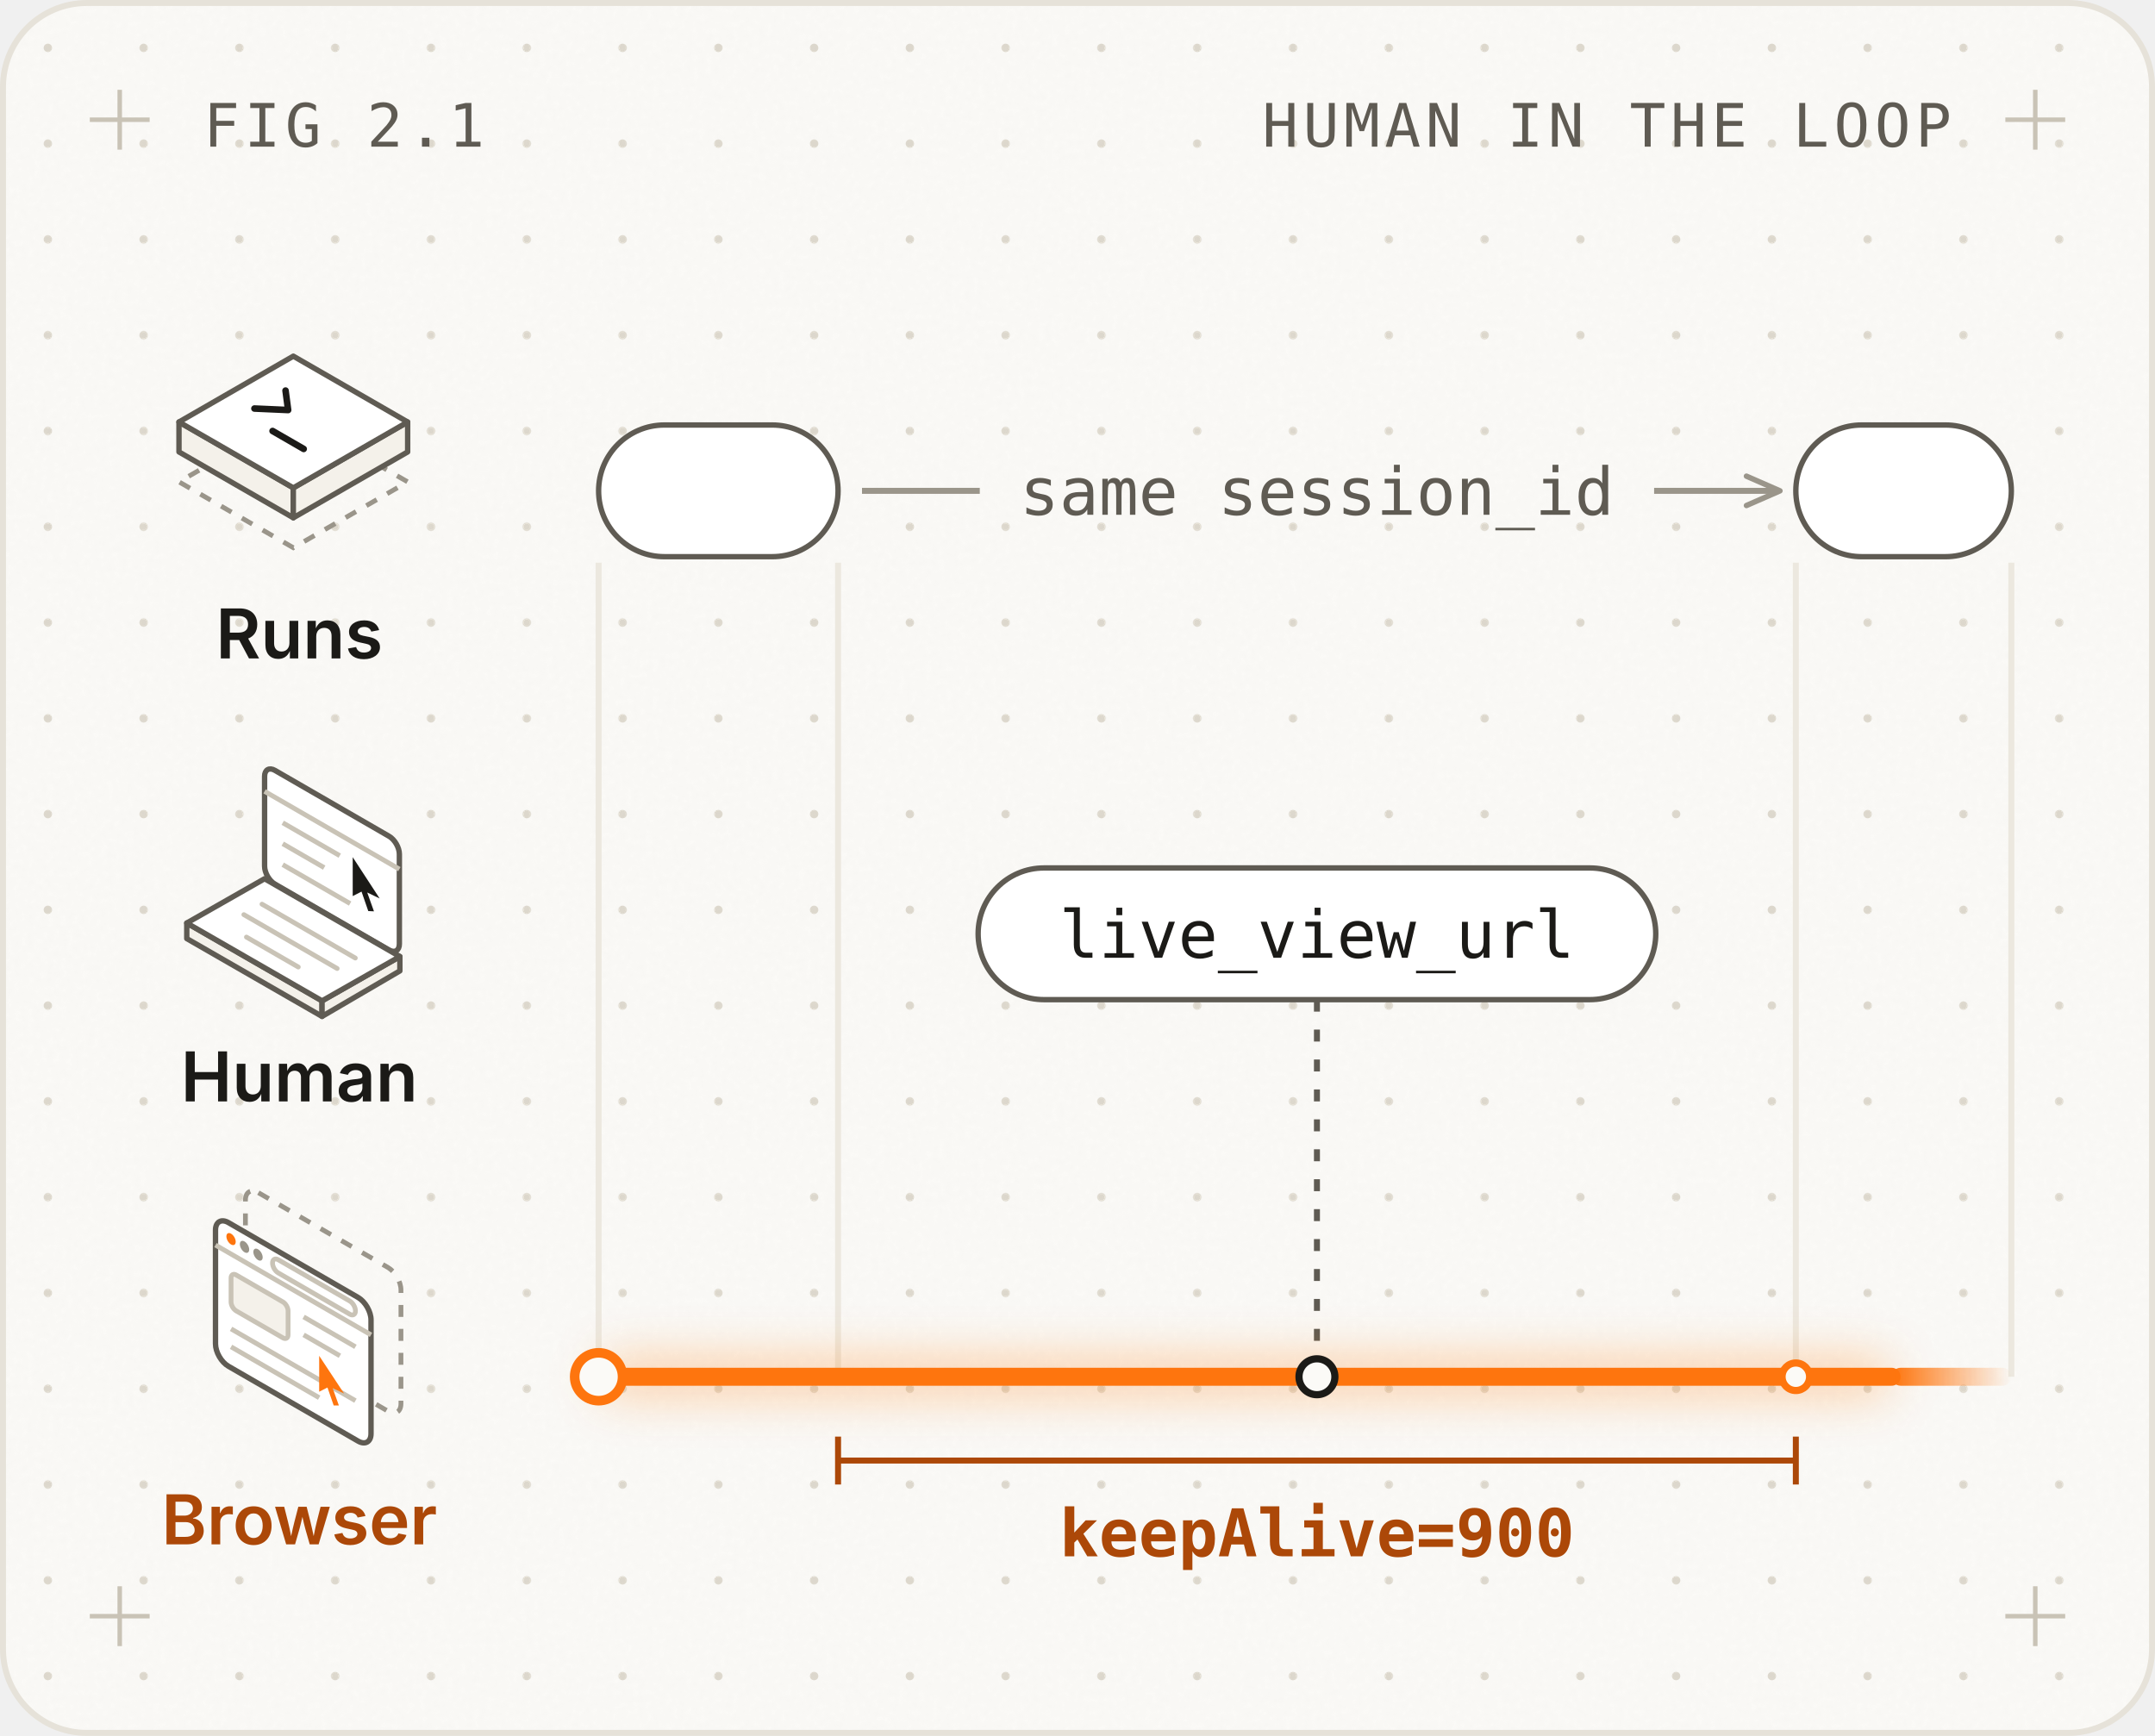
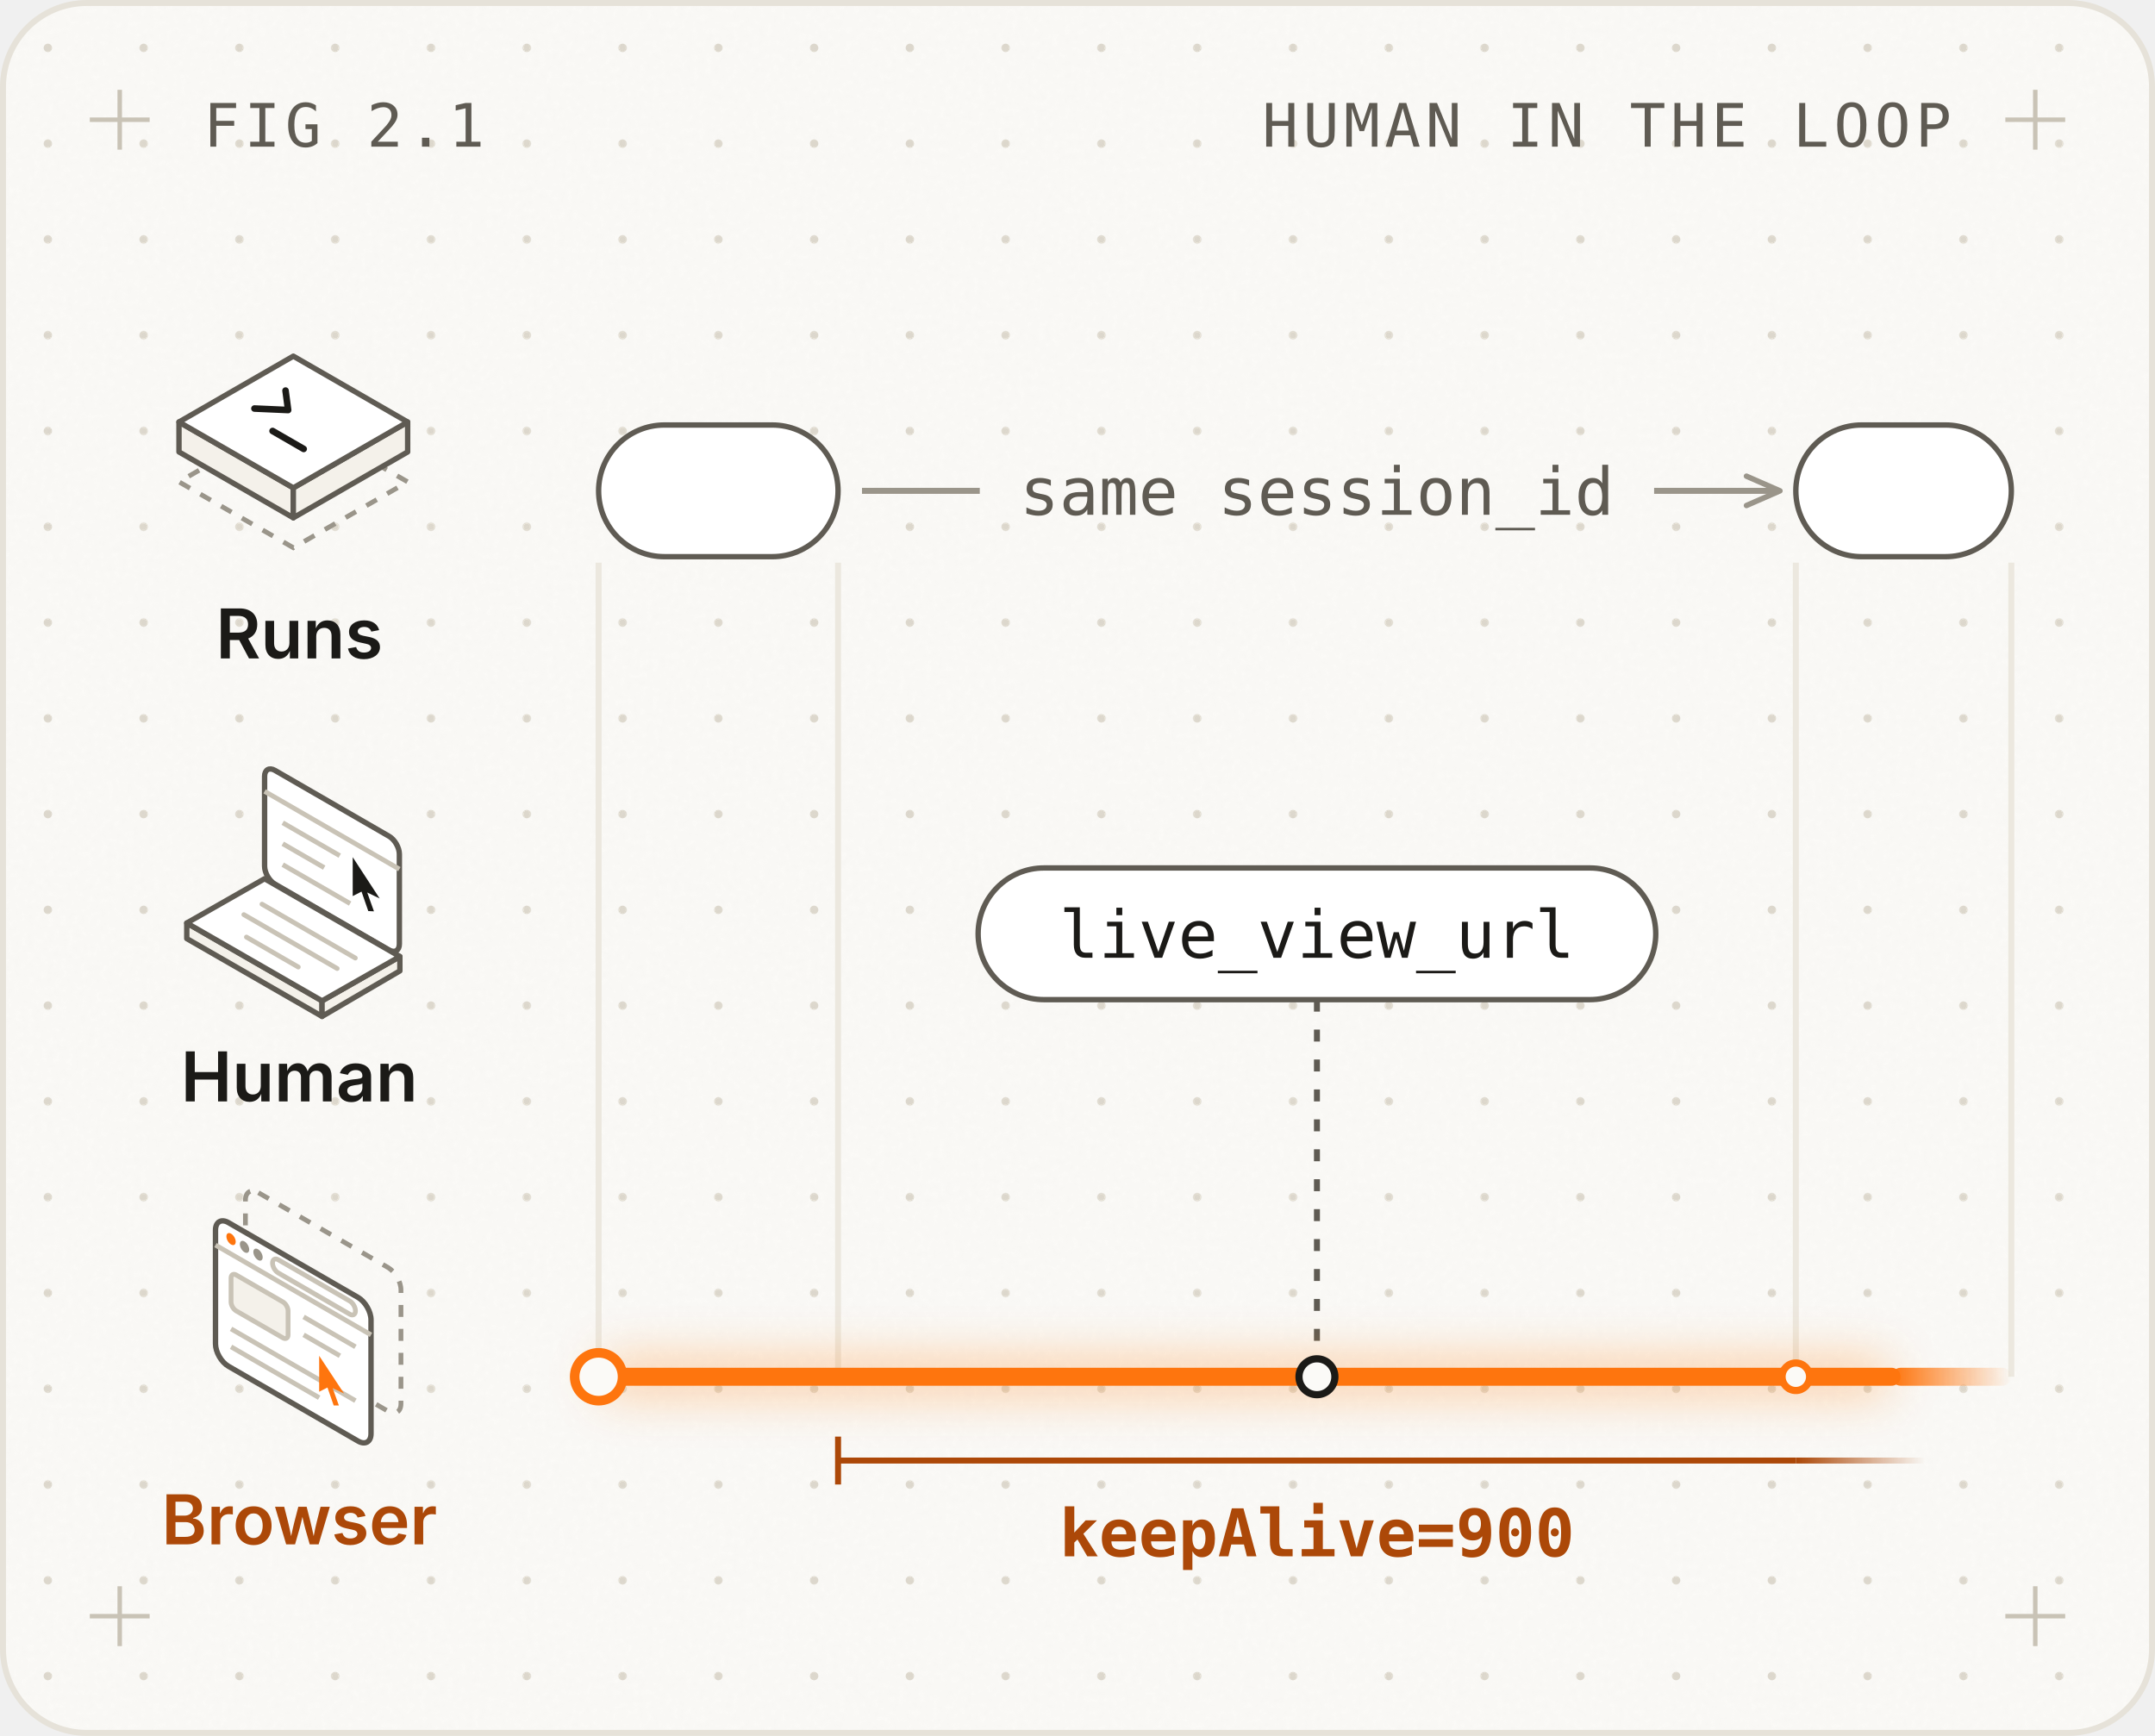
<svg xmlns="http://www.w3.org/2000/svg" viewBox="0 0 360 290" width="360" height="290" role="img" aria-labelledby="t d" fill="none">
  <style>.s{font-family:Geist, Inter, -apple-system, BlinkMacSystemFont, 'Segoe UI', Helvetica, Arial, sans-serif}.m{font-family:'Geist Mono', ui-monospace, SFMono-Regular, Menlo, monospace}text{font-kerning:normal}@keyframes cur{0%,100%{transform:translate(0,0)}35%{transform:translate(-6px,-4px)}70%{transform:translate(-11px,1px)}}@media (prefers-reduced-motion:no-preference){.cur{animation:cur 6s ease-in-out infinite}}</style>
  <defs>
    <pattern id="dots" width="16" height="16" patternUnits="userSpaceOnUse">
      <circle cx="8" cy="8" r="0.7" fill="#DDD8CD" />
    </pattern>
    <filter id="grain" x="0" y="0" width="100%" height="100%">
      <feTurbulence type="fractalNoise" baseFrequency="0.9" numOctaves="2" seed="7" stitchTiles="stitch" />
      <feColorMatrix values="0 0 0 0 0.5  0 0 0 0 0.5  0 0 0 0 0.5  0 0 0 0.05 0" />
    </filter>
    <clipPath id="card">
      <rect x="0.5" y="0.5" width="359" height="289" rx="14" />
    </clipPath>
    <marker id="ah3" viewBox="0 0 10 10" refX="8.5" refY="5" markerWidth="7" markerHeight="7" orient="auto">
      <path d="M1 1.5 L9 5 L1 8.5" stroke="#9A958A" stroke-width="1.3" fill="none" stroke-linecap="round" stroke-linejoin="round" />
    </marker>
    <linearGradient id="fade" x1="0" x2="1">
      <stop offset="0" stop-color="#FE750E" />
      <stop offset="1" stop-color="#FE750E" stop-opacity="0" />
+     </linearGradient>
+     <linearGradient id="fadeo" x1="0" x2="1">
+       <stop offset="0" stop-color="#AC4808" />
+       <stop offset="1" stop-color="#AC4808" stop-opacity="0" />
    </linearGradient>
    <filter id="glow" filterUnits="userSpaceOnUse" x="0" y="0" width="360" height="290">
      <feGaussianBlur stdDeviation="4" />
    </filter>
  </defs>
  <rect x="0.5" y="0.5" width="359" height="289" rx="14" fill="#FBFAF7" />
  <g clip-path="url(#card)">
    <rect width="360" height="290" fill="url(#dots)" />
    <rect width="360" height="290" filter="url(#grain)" />
  </g>
  <rect x="0.5" y="0.5" width="359" height="289" rx="14" fill="none" stroke="#E6E2D9" />
  <path d="M15 20h10M20 15v10" stroke="#C9C3B6" stroke-width="0.75" />
  <path d="M335 20h10M340 15v10" stroke="#C9C3B6" stroke-width="0.75" />
  <path d="M15 270h10M20 265v10" stroke="#C9C3B6" stroke-width="0.75" />
  <path d="M335 270h10M340 265v10" stroke="#C9C3B6" stroke-width="0.75" />
  <text x="34.0" y="24.5" font-size="10" fill="#5F5B53" letter-spacing="0.08em" class="m">FIG 2.1</text>
  <text x="326.0" y="24.5" font-size="10" fill="#5F5B53" text-anchor="end" letter-spacing="0.08em" class="m">HUMAN IN THE LOOP</text>
  <polygon points="49.0,69.5 68.1,80.5 49.0,91.5 29.9,80.5" stroke="#9A958A" stroke-width="0.8" stroke-dasharray="2 2" />
  <polygon points="29.9,70.5 49.0,81.5 49.0,86.5 29.9,75.5" fill="#F4F1EA" stroke="#5F5B53" stroke-width="0.9" stroke-linejoin="round" />
  <polygon points="68.1,70.5 49.0,81.5 49.0,86.5 68.1,75.5" fill="#F4F1EA" stroke="#5F5B53" stroke-width="0.9" stroke-linejoin="round" />
  <polygon points="49.0,59.5 68.1,70.5 49.0,81.5 29.9,70.5" fill="#FFFFFF" stroke="#5F5B53" stroke-width="0.9" stroke-linejoin="round" />
  <g transform="matrix(0.866,0.5,-0.866,0.5,49.0,59.5)">
    <path d="M5 6.5l3.5 3l-3.5 3M10.5 14.5h6" stroke="#1B1A17" stroke-width="1.1" stroke-linecap="round" stroke-linejoin="round" vector-effect="non-scaling-stroke" />
  </g>
  <g transform="matrix(0.866,0.5,0,1,44.2,149.2)">
    <rect x="0" y="-21.5" width="26" height="19" rx="2" fill="#FFFFFF" stroke="#5F5B53" stroke-width="0.9" vector-effect="non-scaling-stroke" />
    <path d="M0 -17.0H26" stroke="#C9C3B6" stroke-width="0.8" vector-effect="non-scaling-stroke" />
    <path d="M3.5 -13.5h11M3.5 -10.0h8M3.5 -6.5h13" stroke="#C9C3B6" stroke-width="0.8" vector-effect="non-scaling-stroke" />
    <g class="cur">
      <path d="M17 -14.5l0 6.5l1.7 -1.6l1.3 2.6l1.1 -.5l-1.3 -2.5l2.4 -.2z" fill="#1B1A17" />
    </g>
  </g>
  <polygon points="31.2,154.2 53.8,167.2 53.8,169.8 31.2,156.8" fill="#F4F1EA" stroke="#5F5B53" stroke-width="0.9" stroke-linejoin="round" />
  <polygon points="66.8,159.8 53.8,167.2 53.8,169.8 66.8,162.2" fill="#F4F1EA" stroke="#5F5B53" stroke-width="0.9" stroke-linejoin="round" />
  <polygon points="44.2,146.8 66.8,159.8 53.8,167.2 31.2,154.2" fill="#FFFFFF" stroke="#5F5B53" stroke-width="0.9" stroke-linejoin="round" />
  <g transform="matrix(0.866,0.5,-0.866,0.5,44.2,146.8)">
    <path d="M4 4.5h18M4 8h18M8 11.5h10" stroke="#C9C3B6" stroke-width="0.8" stroke-linecap="round" vector-effect="non-scaling-stroke" />
  </g>
  <g transform="matrix(0.866,0.5,0,1,41.0,222.0)">
    <rect x="0" y="-24" width="30" height="24" rx="2.5" stroke="#9A958A" stroke-width="0.8" stroke-dasharray="2 2" vector-effect="non-scaling-stroke" />
  </g>
  <g transform="matrix(0.866,0.5,0,1,36.0,227.0)">
    <rect x="0" y="-24" width="30" height="24" rx="2.5" fill="#FFFFFF" stroke="#5F5B53" stroke-width="0.9" vector-effect="non-scaling-stroke" />
    <path d="M0 -19H30" stroke="#C9C3B6" stroke-width="0.8" vector-effect="non-scaling-stroke" />
    <circle cx="3" cy="-21.5" r="0.9" fill="#FE750E" />
    <circle cx="5.6" cy="-21.5" r="0.9" fill="#9A958A" />
    <circle cx="8.2" cy="-21.5" r="0.9" fill="#9A958A" />
    <rect x="11" y="-22.6" width="16" height="2.2" rx="1.1" stroke="#C9C3B6" stroke-width="0.8" vector-effect="non-scaling-stroke" />
    <rect x="3" y="-16" width="11" height="6" rx="1" fill="#F4F1EA" stroke="#C9C3B6" stroke-width="0.8" vector-effect="non-scaling-stroke" />
    <path d="M17 -15.5h10M17 -12.5h7M3 -6.5h24M3 -3.5h17" stroke="#C9C3B6" stroke-width="0.8" vector-effect="non-scaling-stroke" />
    <path d="M20 -10.5l0 6l1.6 -1.5l1.2 2.4l1 -.5l-1.2 -2.3l2.2 -.2z" fill="#FE750E" />
  </g>
  <text x="50.0" y="110.0" font-size="11.5" fill="#1B1A17" font-weight="600" text-anchor="middle" class="s">Runs</text>
  <text x="50.0" y="184.0" font-size="11.5" fill="#1B1A17" font-weight="600" text-anchor="middle" class="s">Human</text>
  <text x="50.0" y="258.0" font-size="11.5" fill="#AC4808" font-weight="600" text-anchor="middle" class="s">Browser</text>
  <line x1="100" y1="94" x2="100" y2="230" stroke="#ECE8DF" stroke-width="1" />
  <line x1="140" y1="94" x2="140" y2="230" stroke="#ECE8DF" stroke-width="1" />
  <line x1="300" y1="94" x2="300" y2="230" stroke="#ECE8DF" stroke-width="1" />
  <line x1="336" y1="94" x2="336" y2="230" stroke="#ECE8DF" stroke-width="1" />
  <rect x="100" y="71" width="40" height="22" rx="11" fill="#FFFFFF" stroke="#5F5B53" stroke-width="0.9" />
  <rect x="300" y="71" width="36" height="22" rx="11" fill="#FFFFFF" stroke="#5F5B53" stroke-width="0.9" />
  <path d="M144 82H163.675M276.325 82H297" stroke="#9A958A" stroke-width="1" marker-end="url(#ah3)" />
  <text x="220.0" y="86.0" font-size="11" fill="#5F5B53" text-anchor="middle" class="m">same session_id</text>
  <rect x="163.4" y="145" width="113.2" height="22" rx="11" fill="#FFFFFF" stroke="#5F5B53" stroke-width="0.9" />
  <text x="220.0" y="160.0" font-size="11" fill="#1B1A17" text-anchor="middle" class="m">live_view_url</text>
  <line x1="220.0" y1="167" x2="220.0" y2="224" stroke="#5F5B53" stroke-width="1" stroke-dasharray="2 3" />
  <rect x="100" y="227" width="216" height="6" rx="3" fill="#FE750E" fill-opacity="0.35" filter="url(#glow)" />
  <line x1="100" y1="230" x2="316" y2="230" stroke="#FE750E" stroke-width="3" stroke-linecap="round" />
  <rect x="316" y="228.5" width="20" height="3" rx="1.5" fill="url(#fade)" />
  <circle cx="100" cy="230" r="4" fill="#FBFAF7" stroke="#FE750E" stroke-width="1.6" />
  <circle cx="300" cy="230" r="2.3" fill="#FBFAF7" stroke="#FE750E" stroke-width="1.2" />
  <circle cx="220.0" cy="230" r="3" fill="#FBFAF7" stroke="#1B1A17" stroke-width="1.2" />
-   <path d="M140 240v8M300 240v8M140 244H300" stroke="#AC4808" stroke-width="1" />
+   <path d="M140 240v8M140 244H300" stroke="#AC4808" stroke-width="1" />
+   <rect x="300" y="243.5" width="21.6" height="1" fill="url(#fadeo)" />
  <text x="220.0" y="260.0" font-size="11" fill="#AC4808" font-weight="600" text-anchor="middle" class="m">keepAlive=900</text>
</svg>
